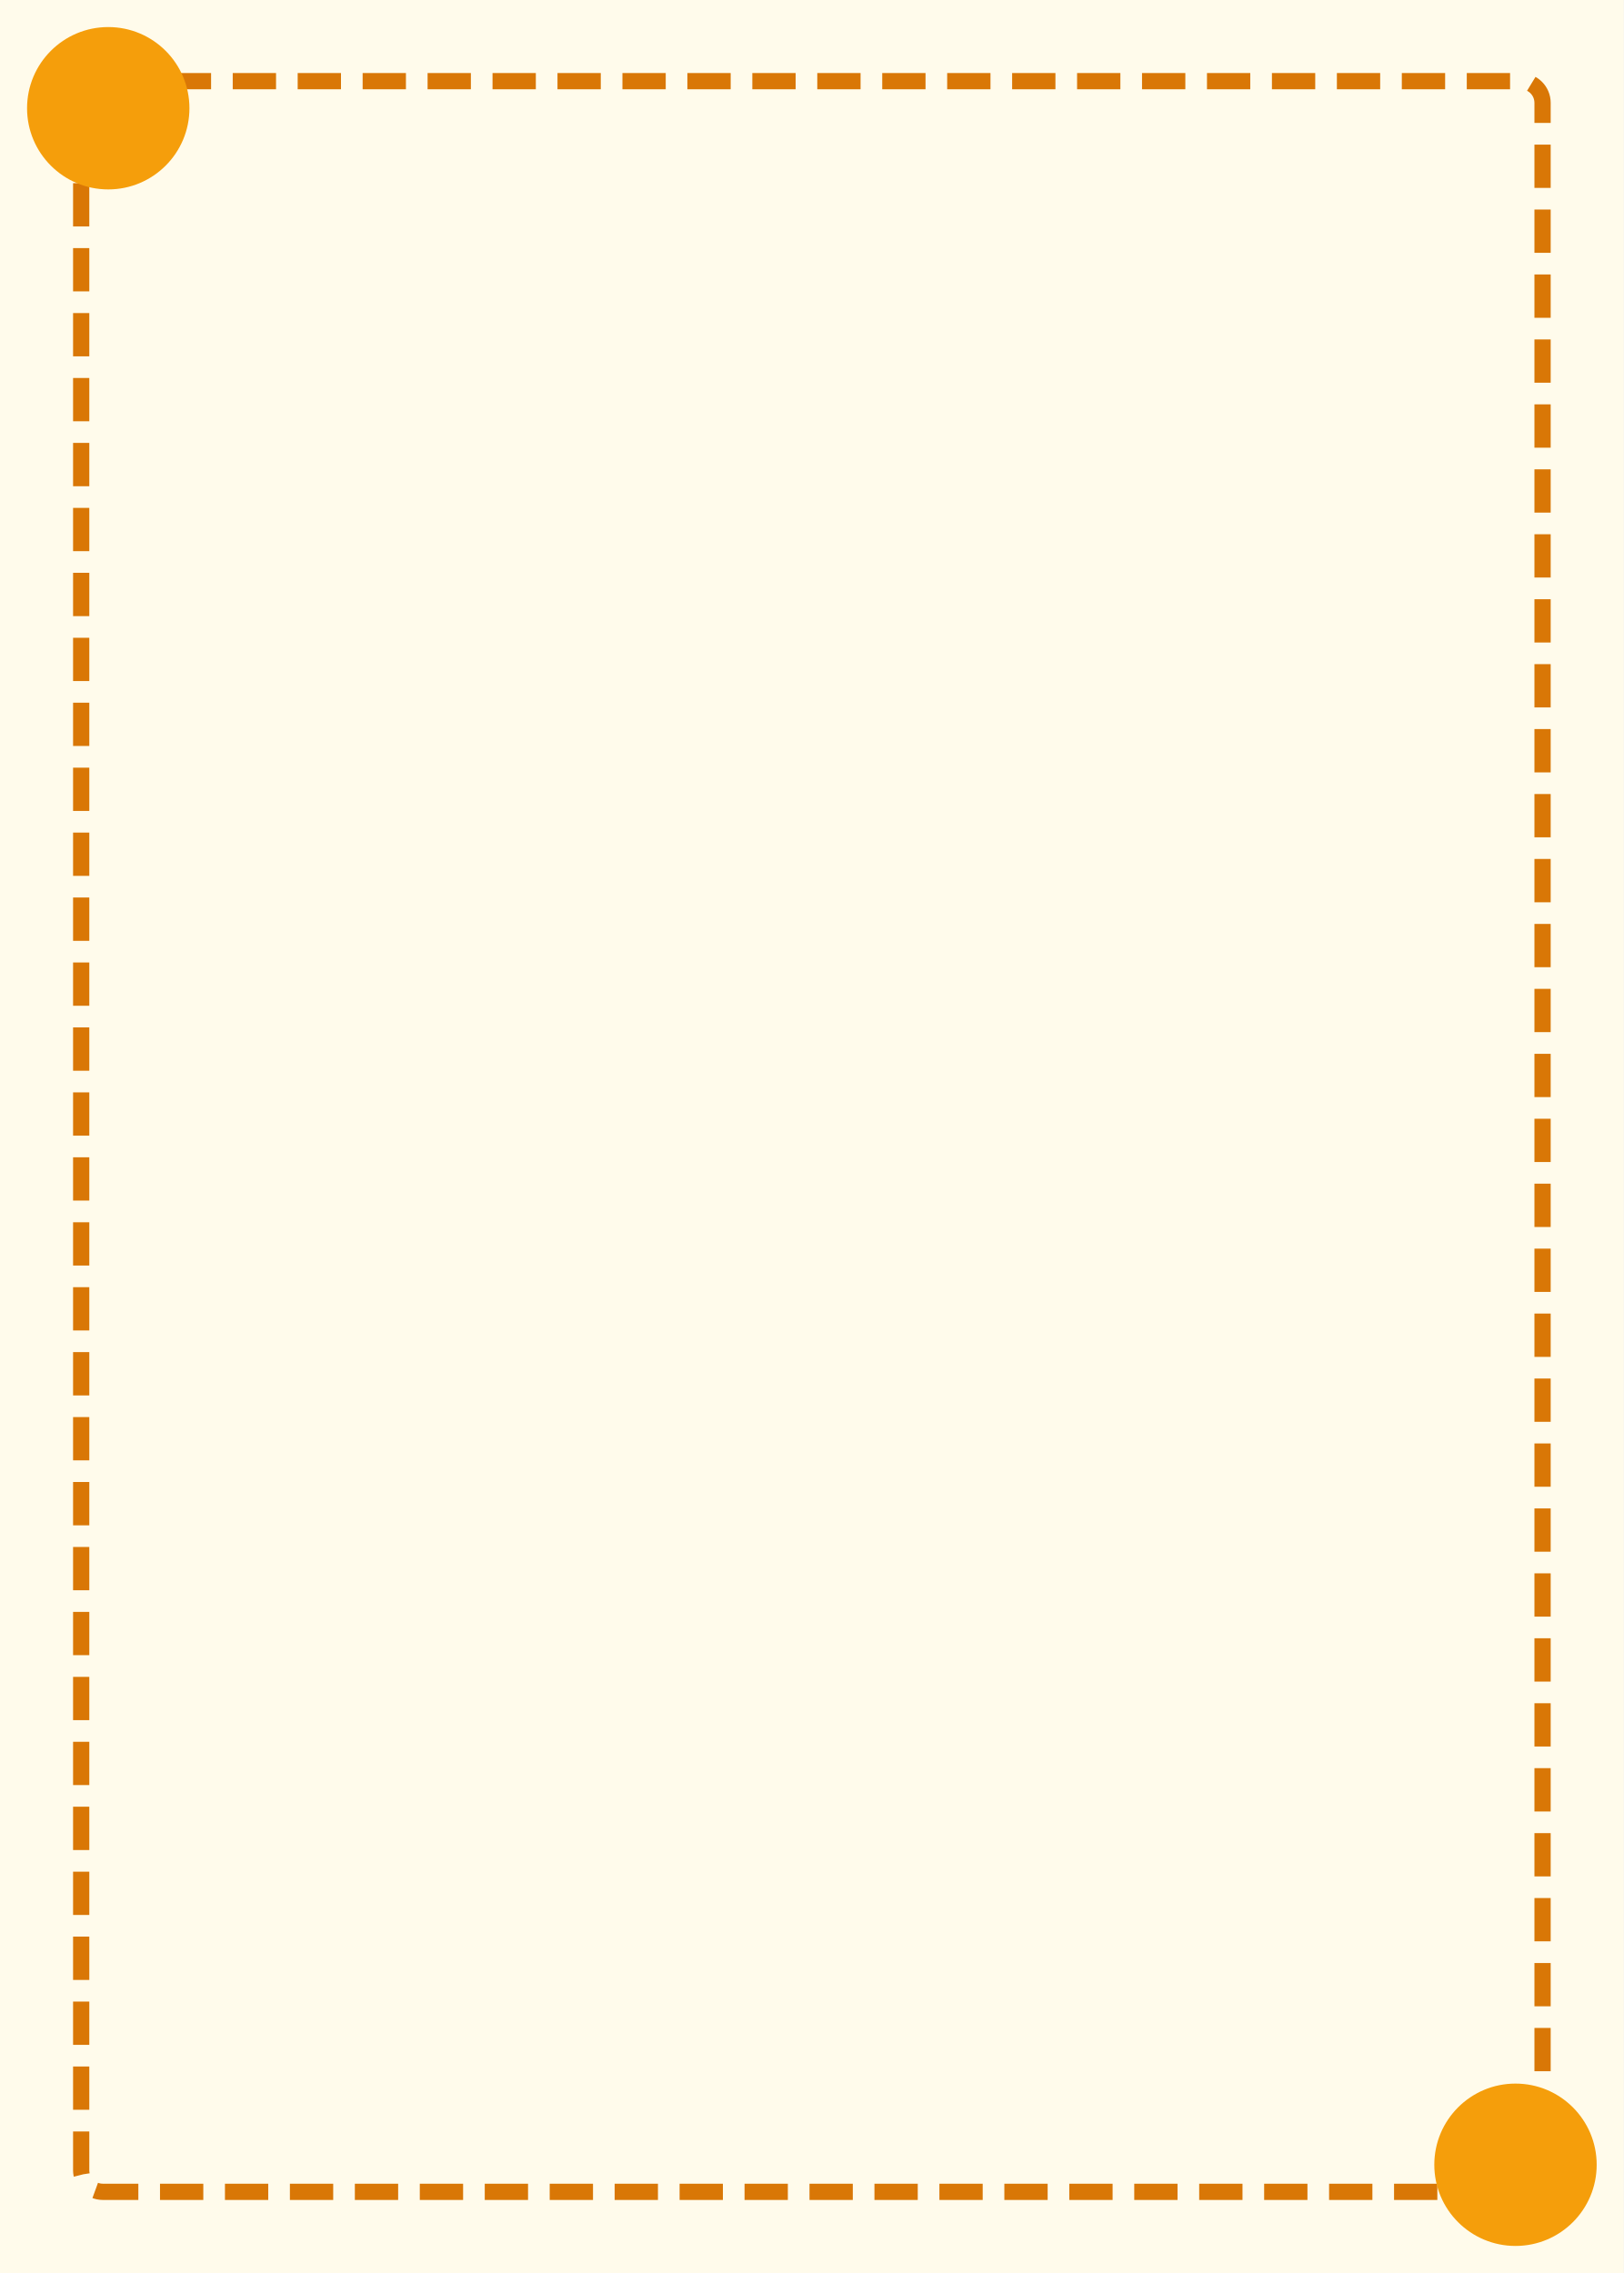
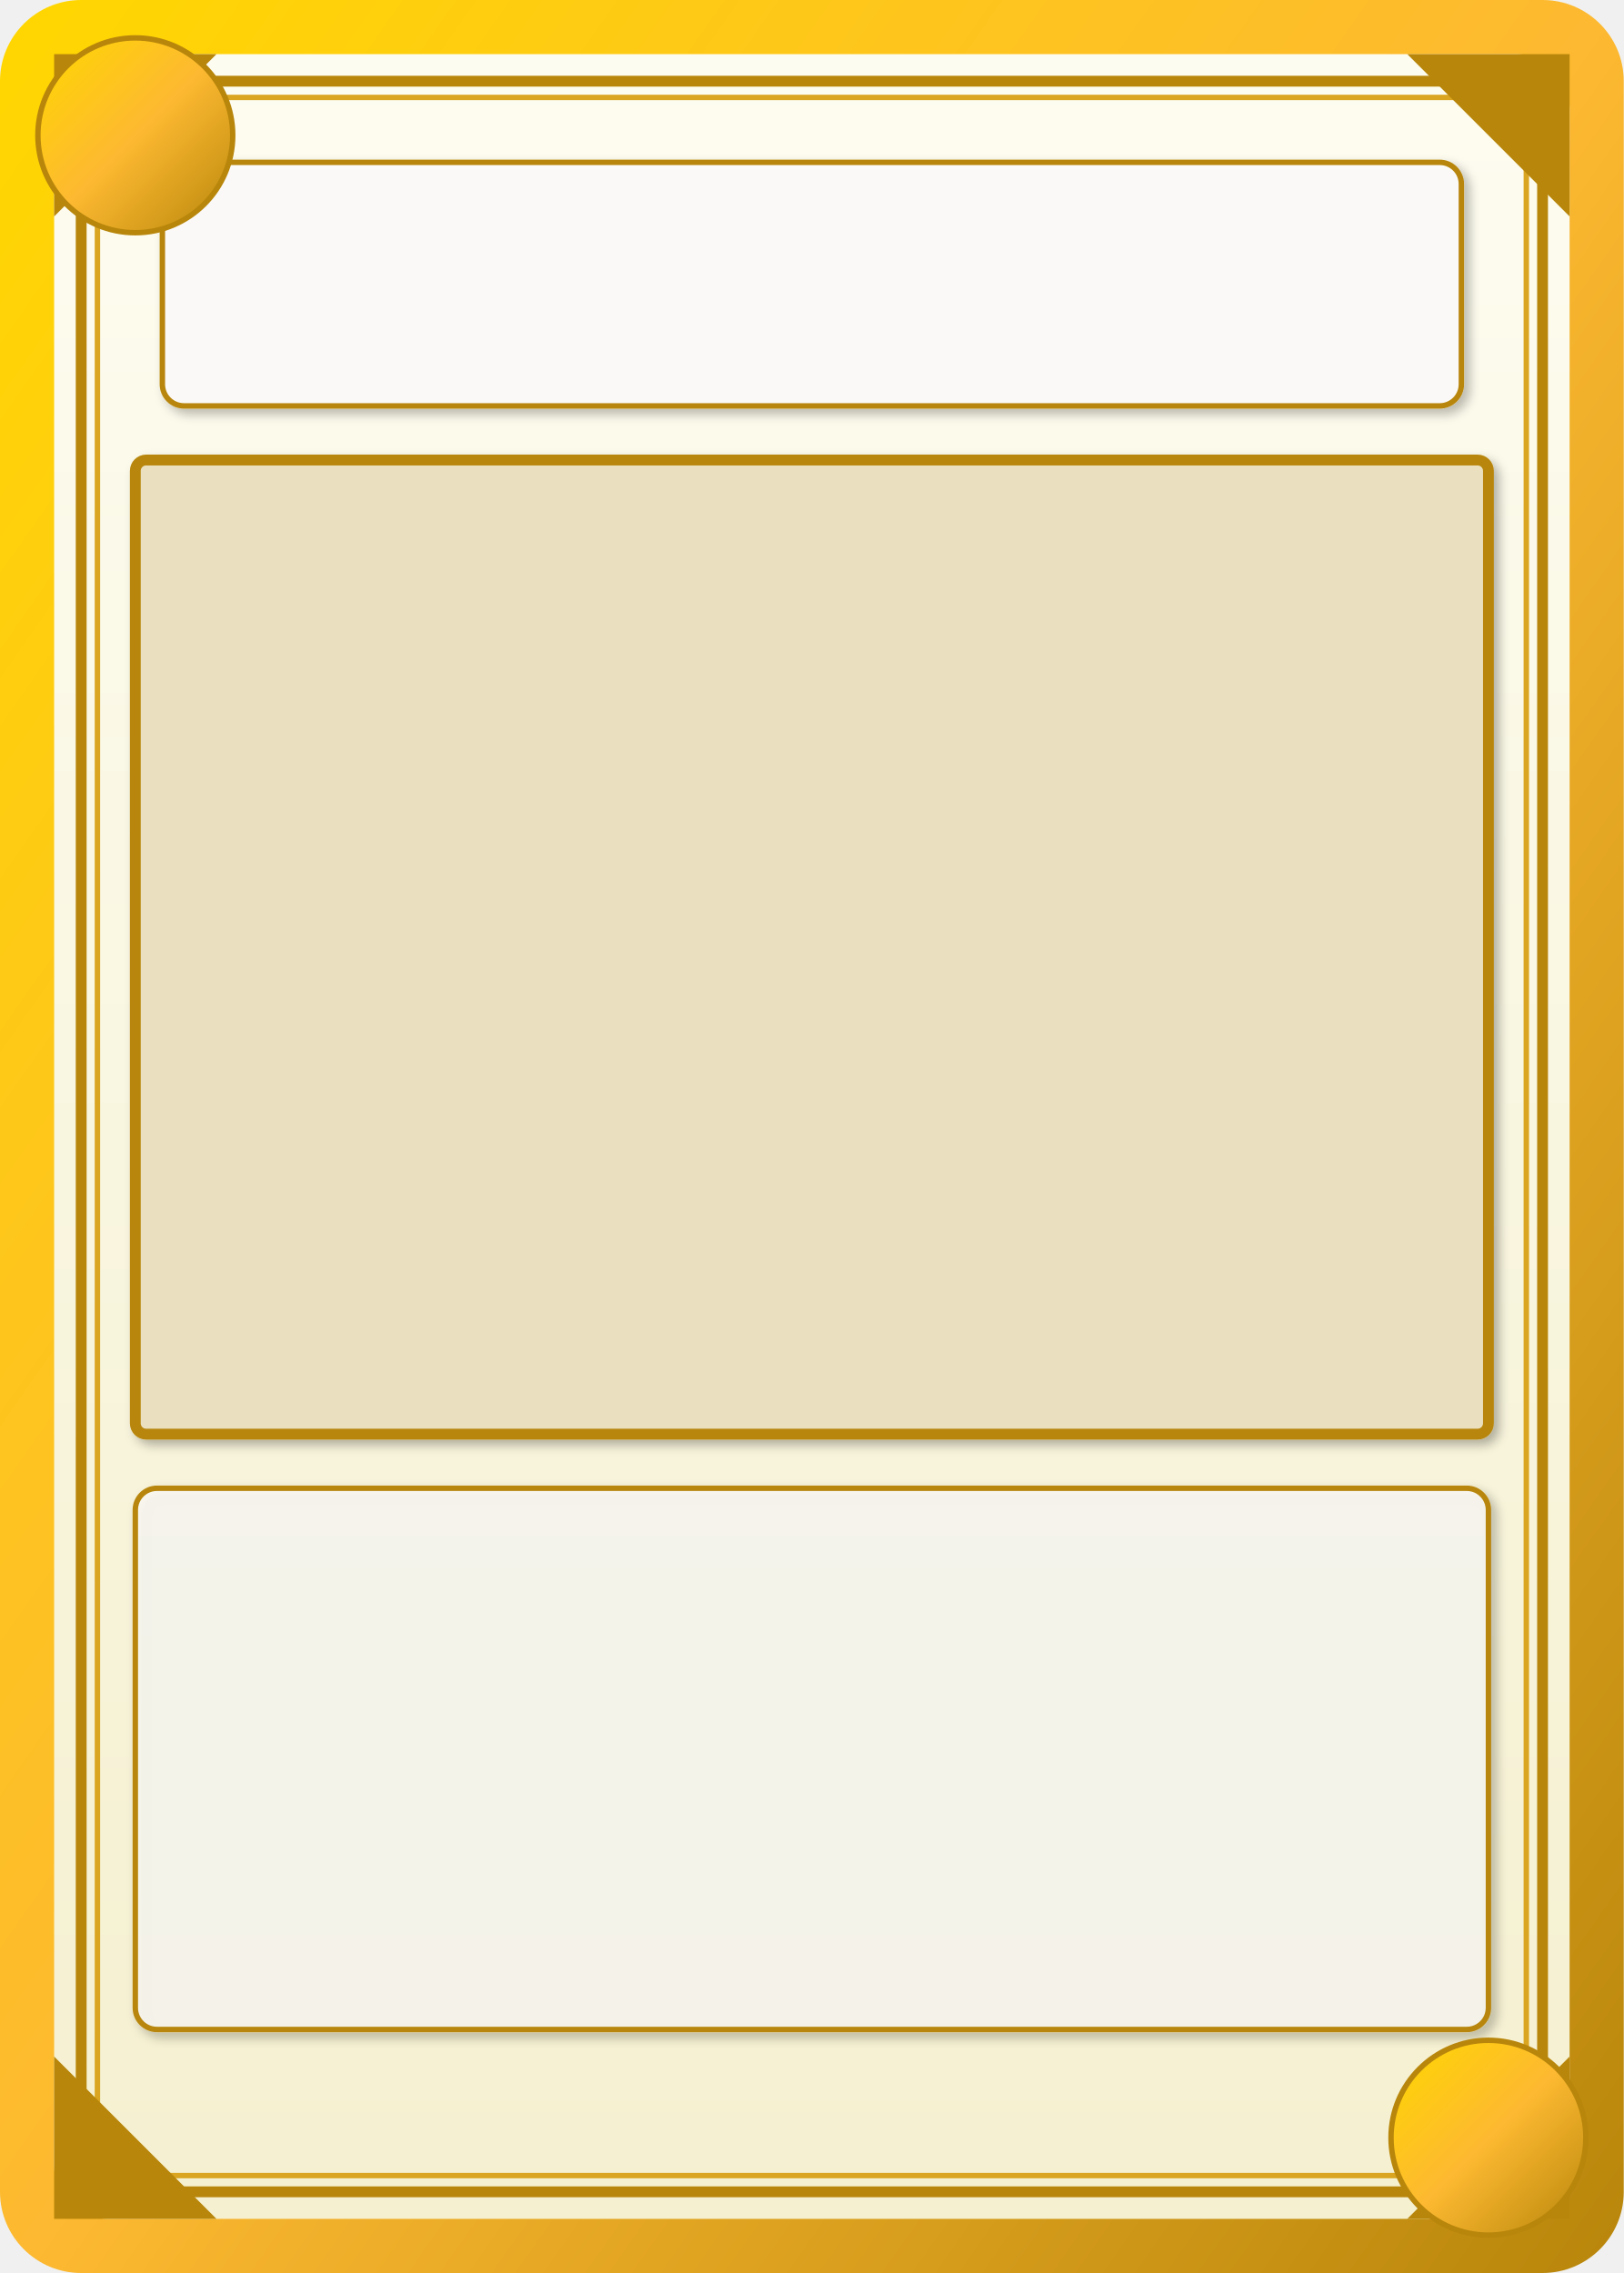
- <svg xmlns="http://www.w3.org/2000/svg" width="300" height="420" viewBox="0 0 300 420" fill="none">
-   <rect width="300" height="420" fill="#FFFBEB" />
-   <rect x="15" y="15" width="270" height="390" rx="4" stroke="#D97706" stroke-width="3" stroke-dasharray="8 4" />
-   <rect id="layout-title" x="50" y="40" width="200" height="40" fill="transparent" transform="rotate(-3, 150, 60)" />
-   <rect id="layout-center-image" x="40" y="100" width="220" height="160" fill="transparent" />
-   <rect id="layout-description" x="50" y="280" width="200" height="80" fill="transparent" />
-   <circle id="layout-top-left" cx="20" cy="20" r="15" fill="#F59E0B" />
-   <circle id="layout-bottom-right" cx="280" cy="400" r="15" fill="#F59E0B" />
+ <svg xmlns="http://www.w3.org/2000/svg" width="300" height="420" viewBox="0 0 300 420">
+   <defs>
+     <linearGradient id="goldGrad" x1="0%" y1="0%" x2="100%" y2="100%">
+       <stop offset="0%" style="stop-color:#FFD700;stop-opacity:1" />
+       <stop offset="50%" style="stop-color:#FDB931;stop-opacity:1" />
+       <stop offset="100%" style="stop-color:#B8860B;stop-opacity:1" />
+     </linearGradient>
+     <linearGradient id="paperGrad" x1="0%" y1="0%" x2="0%" y2="100%">
+       <stop offset="0%" style="stop-color:#FDFCF0;stop-opacity:1" />
+       <stop offset="100%" style="stop-color:#F5F0D0;stop-opacity:1" />
+     </linearGradient>
+     <filter id="ornateShadow">
+       <feDropShadow dx="1" dy="1" stdDeviation="1" flood-opacity="0.3" />
+     </filter>
+   </defs>
+   <rect width="300" height="420" rx="15" fill="url(#goldGrad)" />
+   <rect x="10" y="10" width="280" height="400" rx="10" fill="url(#paperGrad)" />
+   <rect x="15" y="15" width="270" height="390" rx="8" fill="none" stroke="#B8860B" stroke-width="2" />
+   <rect x="18" y="18" width="264" height="384" rx="6" fill="none" stroke="#DAA520" stroke-width="1" />
+   <path d="M10,10 L40,10 L10,40 Z" fill="#B8860B" />
+   <path d="M290,10 L260,10 L290,40 Z" fill="#B8860B" />
+   <path d="M10,410 L40,410 L10,380 Z" fill="#B8860B" />
+   <path d="M290,410 L260,410 L290,380 Z" fill="#B8860B" />
+   <rect x="30" y="30" width="240" height="45" rx="4" fill="#FFFFFF" fill-opacity="0.8" stroke="#B8860B" stroke-width="1" filter="url(#ornateShadow)" />
+   <rect id="layout-title" x="40" y="35" width="220" height="35" fill="transparent" />
+   <rect x="25" y="85" width="250" height="180" rx="2" fill="#EAE0C0" stroke="#B8860B" stroke-width="2" filter="url(#ornateShadow)" />
+   <rect id="layout-center-image" x="30" y="90" width="240" height="170" fill="transparent" />
+   <rect x="25" y="275" width="250" height="100" rx="4" fill="#FFFFFF" fill-opacity="0.6" stroke="#B8860B" stroke-width="1" filter="url(#ornateShadow)" />
+   <rect id="layout-description" x="35" y="285" width="230" height="80" fill="transparent" />
+   <circle id="layout-top-left" cx="25" cy="25" r="18" fill="url(#goldGrad)" stroke="#B8860B" stroke-width="1" />
+   <circle id="layout-bottom-right" cx="275" cy="395" r="18" fill="url(#goldGrad)" stroke="#B8860B" stroke-width="1" />
</svg>
